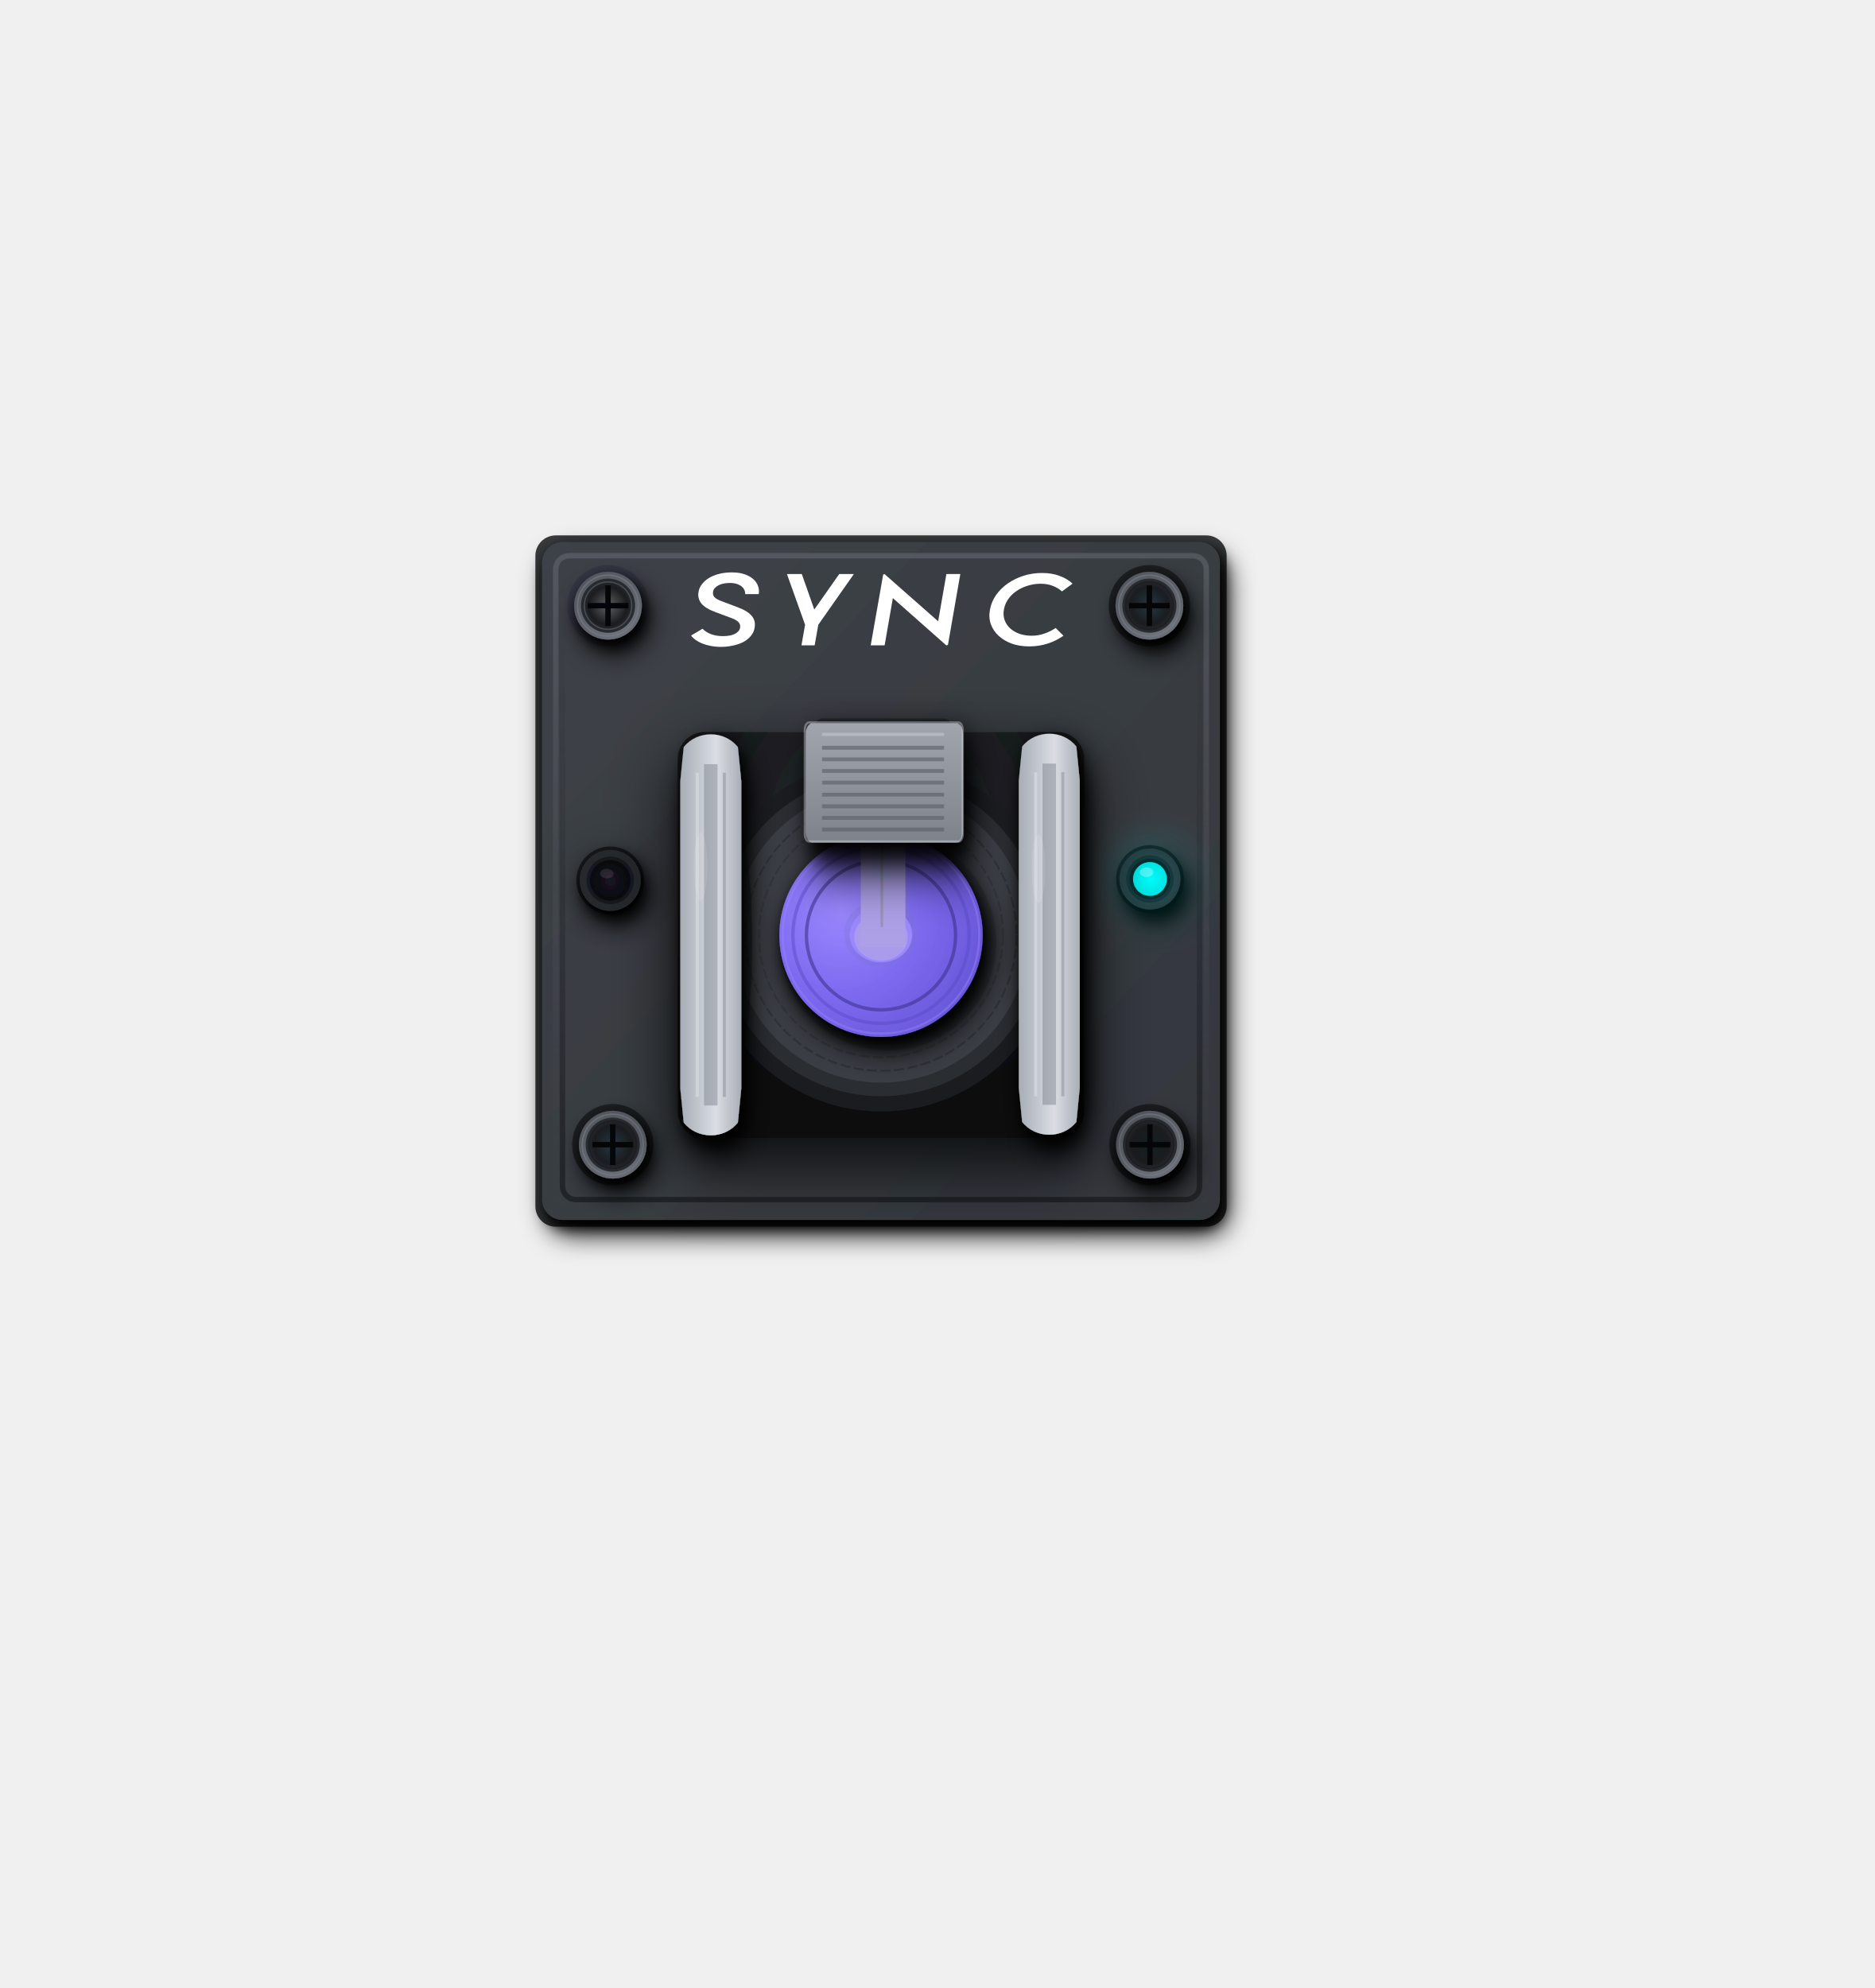
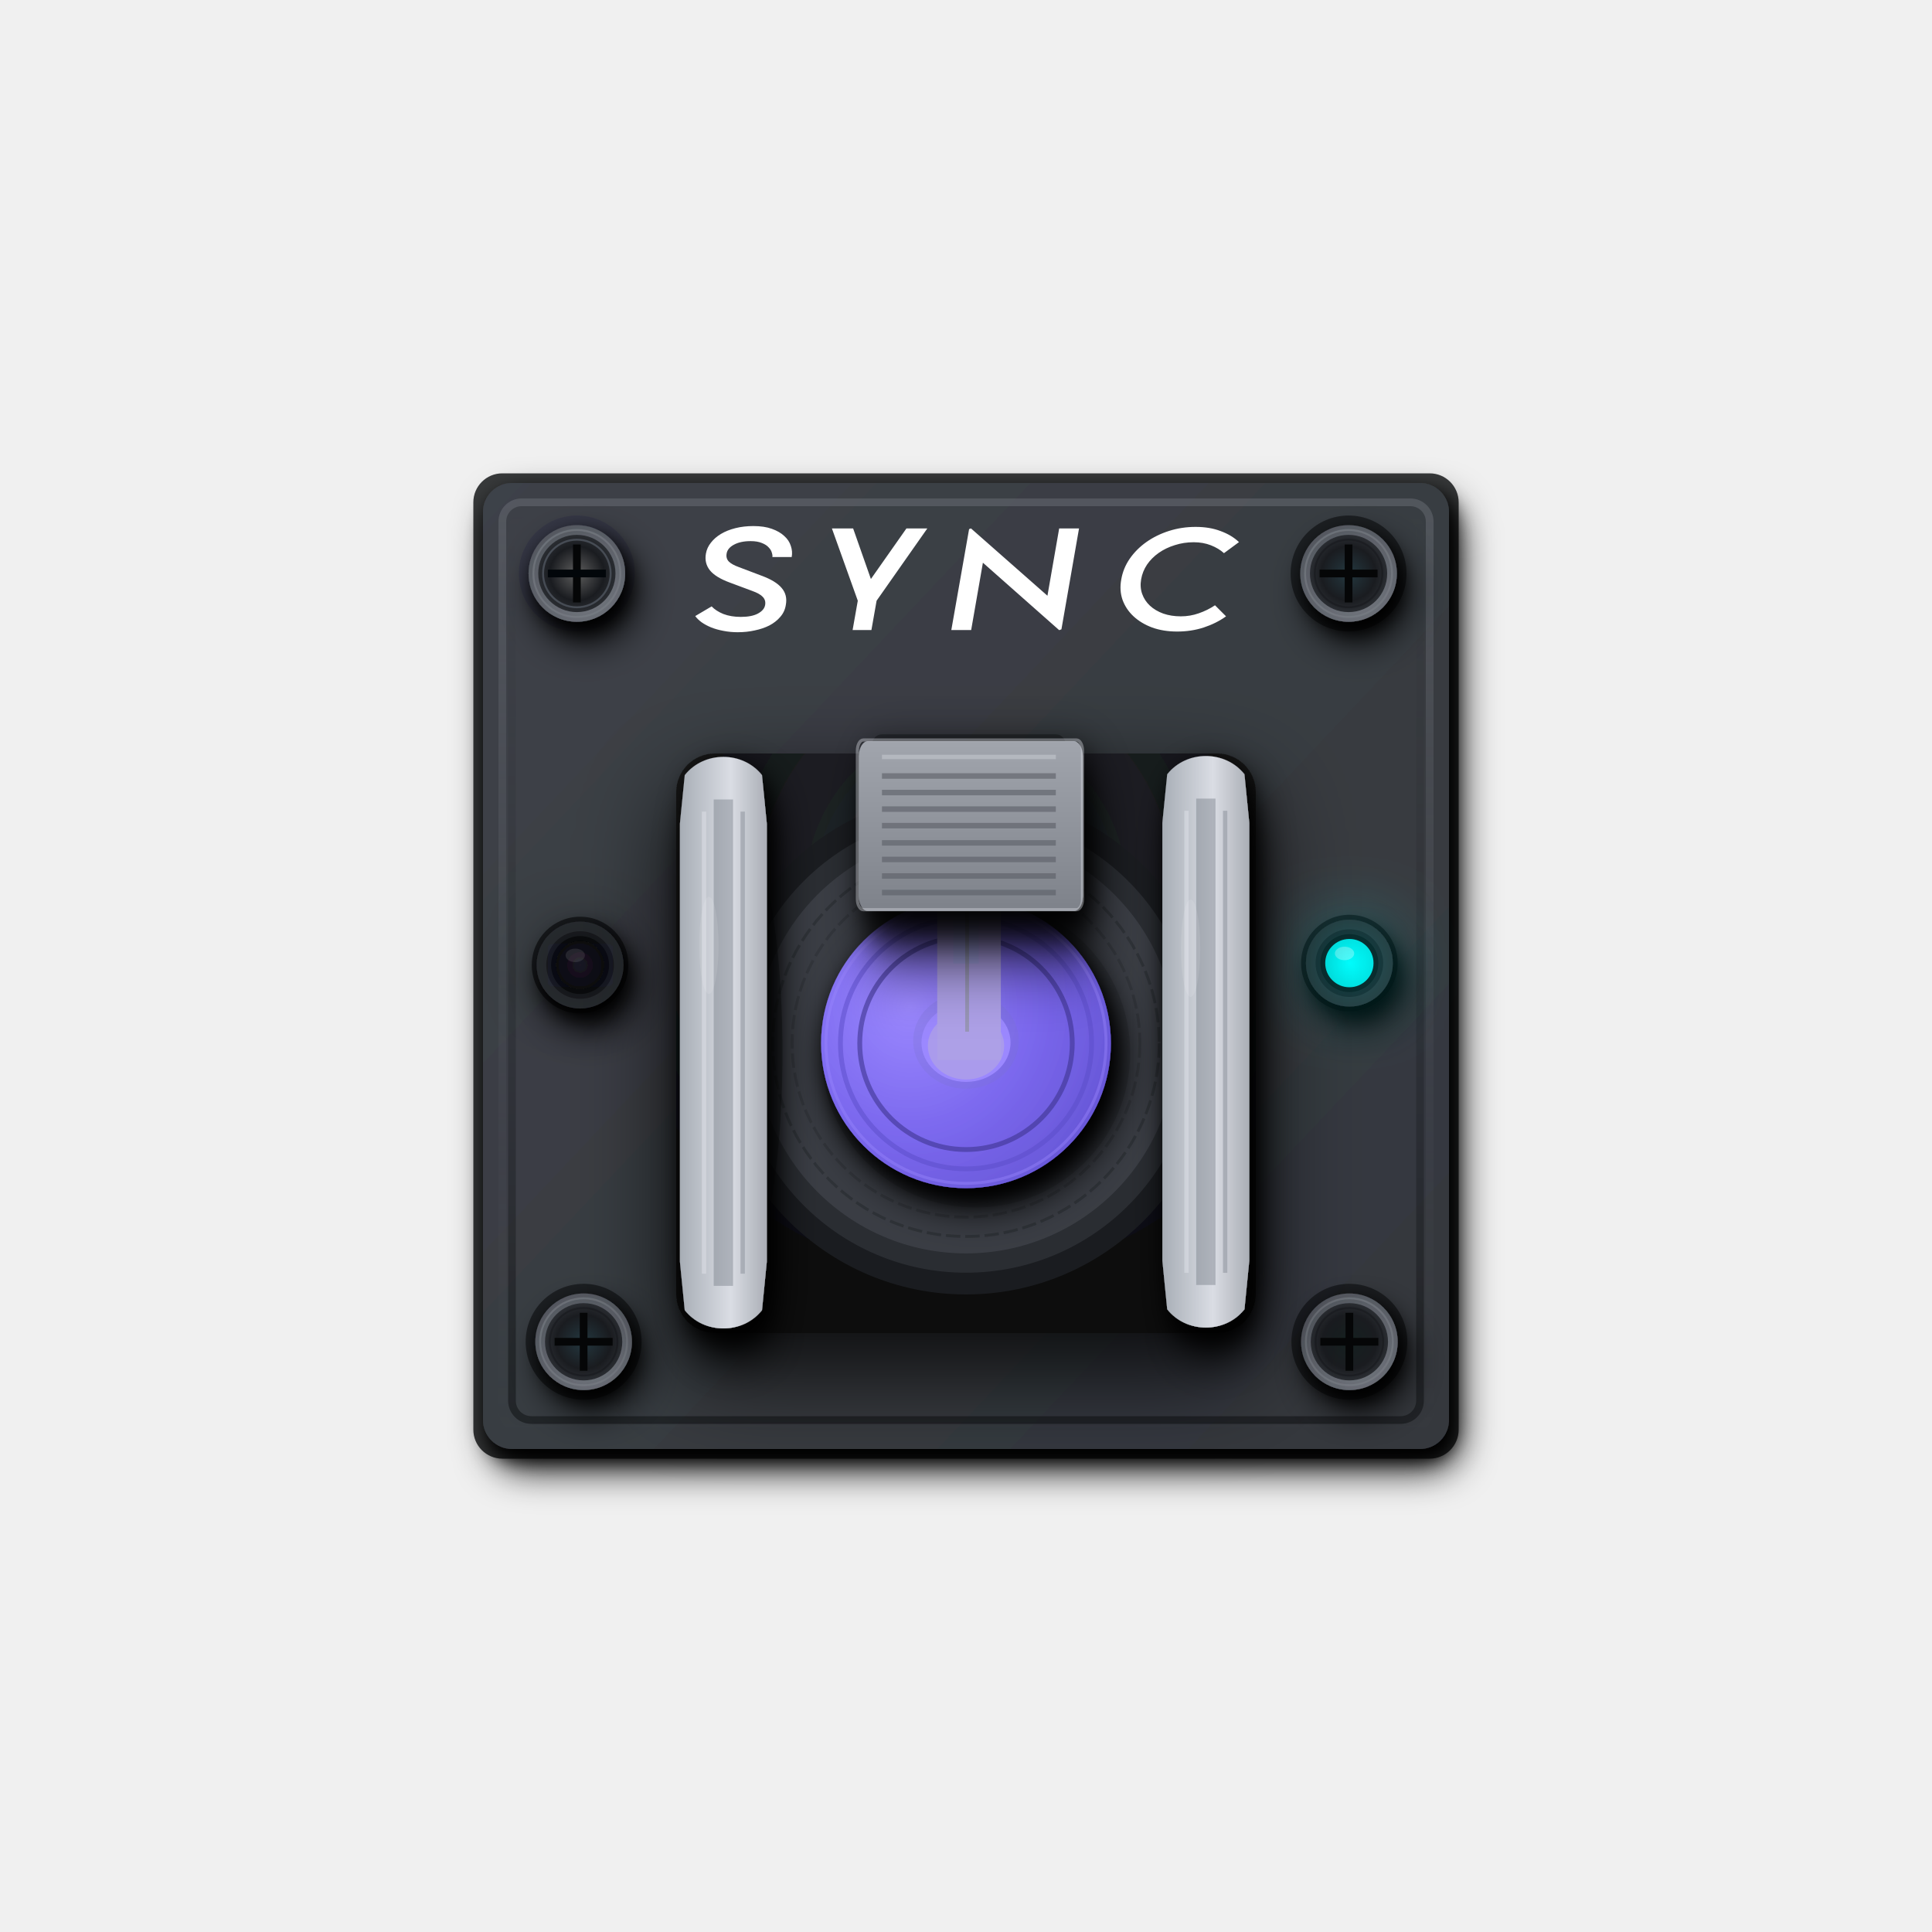
- <svg xmlns="http://www.w3.org/2000/svg" xmlns:xlink="http://www.w3.org/1999/xlink" width="276.667" height="293.333" viewBox="0 0 276.667 293.333" version="1.1" id="svg106">
+ <svg xmlns="http://www.w3.org/2000/svg" xmlns:xlink="http://www.w3.org/1999/xlink" width="200" height="200" viewBox="0 0 200 200" version="1.1" id="svg106">
  <defs id="defs48">
    <radialGradient id="radialGradient112">
      <stop offset="0" style="stop-color:#243840;stop-opacity:1;" id="stop110" />
      <stop offset="70%" style="stop-color:#1a1c20;stop-opacity:1" id="stop111" />
      <stop offset="100%" style="stop-color:#2a2d32;stop-opacity:1" id="stop112" />
    </radialGradient>
    <linearGradient id="plateGradient" x1="-30.89" y1="-29.135" x2="253.988" y2="255.743" gradientTransform="matrix(0.9711755,0,0,1.02968,30,30)" gradientUnits="userSpaceOnUse">
      <stop offset="0%" style="stop-color:#4a4e56;stop-opacity:1" id="stop1" />
      <stop offset="30%" style="stop-color:#3d4147;stop-opacity:1" id="stop2" />
      <stop offset="70%" style="stop-color:#32353b;stop-opacity:1" id="stop3" />
      <stop offset="100%" style="stop-color:#25282d;stop-opacity:1" id="stop4" />
    </linearGradient>
    <linearGradient id="bevelHighlight" x1="51.6" y1="51.6" x2="51.6" y2="148.4" gradientUnits="userSpaceOnUse" gradientTransform="translate(30,30)">
      <stop offset="0%" style="stop-color:#6a6e76;stop-opacity:1" id="stop5" />
      <stop offset="50%" style="stop-color:#5a5e66;stop-opacity:0.5" id="stop6" />
      <stop offset="100%" style="stop-color:#4a4e56;stop-opacity:0" id="stop7" />
    </linearGradient>
    <linearGradient id="bevelShadow" x1="52.6" y1="147.4" x2="52.6" y2="52.6" gradientUnits="userSpaceOnUse" gradientTransform="translate(30,30)">
      <stop offset="0%" style="stop-color:#0a0c0e;stop-opacity:1" id="stop8" />
      <stop offset="50%" style="stop-color:#1a1c20;stop-opacity:0.5" id="stop9" />
      <stop offset="100%" style="stop-color:#2a2d32;stop-opacity:0" id="stop10" />
    </linearGradient>
    <radialGradient id="screwGradient">
      <stop offset="0%" style="stop-color:#7a7e86;stop-opacity:1" id="stop11" />
      <stop offset="40%" style="stop-color:#5a5e66;stop-opacity:1" id="stop12" />
      <stop offset="80%" style="stop-color:#3a3d44;stop-opacity:1" id="stop13" />
      <stop offset="100%" style="stop-color:#2a2d32;stop-opacity:1" id="stop14" />
    </radialGradient>
    <radialGradient id="screwRecess">
      <stop offset="0" style="stop-color:#5f5f5f;stop-opacity:1;" id="stop15" />
      <stop offset="70%" style="stop-color:#1a1c20;stop-opacity:1" id="stop16" />
      <stop offset="100%" style="stop-color:#2a2d32;stop-opacity:1" id="stop17" />
    </radialGradient>
    <radialGradient id="purpleButton" cx="-5.972" cy="-3.69" gradientTransform="matrix(0.9711755,0,0,1.02968,130,138)" fx="-5.972" fy="-3.69" r="42.732" gradientUnits="userSpaceOnUse">
      <stop offset="0%" style="stop-color:#9b88ff;stop-opacity:1" id="stop18" />
      <stop offset="30%" style="stop-color:#7b68ee;stop-opacity:1" id="stop19" />
      <stop offset="70%" style="stop-color:#5a4bc7;stop-opacity:1" id="stop20" />
      <stop offset="100%" style="stop-color:#3d3490;stop-opacity:1" id="stop21" />
    </radialGradient>
    <linearGradient id="flatMetalGradient" x1="-17.959" y1="9.845" x2="-17.959" y2="48.065" gradientTransform="matrix(1.447743,0,0,0.6907304,100,108)" gradientUnits="userSpaceOnUse">
      <stop offset="0%" style="stop-color:#cacdd4;stop-opacity:1" id="stop22" />
      <stop offset="20%" style="stop-color:#a8acb4;stop-opacity:1" id="stop23" />
      <stop offset="50%" style="stop-color:#8a8e96;stop-opacity:1" id="stop24" />
      <stop offset="80%" style="stop-color:#6a6e76;stop-opacity:1" id="stop25" />
      <stop offset="100%" style="stop-color:#5a5e66;stop-opacity:1" id="stop26" />
    </linearGradient>
    <linearGradient id="guardGradient" x1="0" y1="0" x2="1" y2="0">
      <stop offset="0%" style="stop-color:#5a5e66;stop-opacity:1" id="stop27" />
      <stop offset="15%" style="stop-color:#7a7e86;stop-opacity:1" id="stop28" />
      <stop offset="30%" style="stop-color:#aab0b8;stop-opacity:1" id="stop29" />
      <stop offset="50%" style="stop-color:#dadde4;stop-opacity:1" id="stop30" />
      <stop offset="70%" style="stop-color:#9a9ea6;stop-opacity:1" id="stop31" />
      <stop offset="85%" style="stop-color:#6a6e76;stop-opacity:1" id="stop32" />
      <stop offset="100%" style="stop-color:#4a4e56;stop-opacity:1" id="stop33" />
    </linearGradient>
    <radialGradient id="ledOff" cx="0" cy="0" fx="0" fy="0" r="2.5" gradientUnits="userSpaceOnUse">
      <stop offset="0%" style="stop-color:#1a1525;stop-opacity:1" id="stop34" />
      <stop offset="100%" style="stop-color:#0a0a0f;stop-opacity:1" id="stop35" />
    </radialGradient>
    <radialGradient id="ledPurpleOn" cx="5.9604645e-07" cy="5.9604645e-07" fx="5.9604645e-07" fy="5.9604645e-07" r="12.1" gradientUnits="userSpaceOnUse">
      <stop offset="0%" style="stop-color:#9b88ff;stop-opacity:1" id="stop36" />
      <stop offset="40%" style="stop-color:#7b68ee;stop-opacity:1" id="stop37" />
      <stop offset="100%" style="stop-color:#5a4bc7;stop-opacity:1" id="stop38" />
    </radialGradient>
    <radialGradient id="ledTealOn" cx="5.9604645e-07" cy="5.9604645e-07" fx="5.9604645e-07" fy="5.9604645e-07" r="12.1" gradientUnits="userSpaceOnUse">
      <stop offset="0%" style="stop-color:#00ffff;stop-opacity:1" id="stop36t" />
      <stop offset="40%" style="stop-color:#00cccc;stop-opacity:1" id="stop37t" />
      <stop offset="100%" style="stop-color:#009999;stop-opacity:1" id="stop38t" />
    </radialGradient>
    <radialGradient id="recessGradient" cx="-9.1510952e-07" cy="-15.241" gradientTransform="matrix(0.9770084,0,0,1.023533,130,138)" fx="-9.1510952e-07" fy="-15.241" r="42.988" gradientUnits="userSpaceOnUse">
      <stop offset="0%" style="stop-color:#2a2d32;stop-opacity:1" id="stop39" />
      <stop offset="50%" style="stop-color:#1a1c20;stop-opacity:1" id="stop40" />
      <stop offset="100%" style="stop-color:#0a0c0e;stop-opacity:1" id="stop41" />
    </radialGradient>
    <filter id="multiShadow" x="-0.8" y="-0.8" width="2.767" height="2.933">
      <feGaussianBlur in="SourceAlpha" stdDeviation="1" id="feGaussianBlur41" />
      <feOffset dx="0.5" dy="1" result="shadow1" id="feOffset41" />
      <feGaussianBlur in="SourceAlpha" stdDeviation="2" id="feGaussianBlur42" />
      <feOffset dx="1" dy="2" result="shadow2" id="feOffset42" />
      <feComponentTransfer in="shadow2" id="feComponentTransfer42">
        <feFuncA type="linear" slope="0.3" id="feFuncA42" />
      </feComponentTransfer>
      <feMerge id="feMerge44">
        <feMergeNode in="shadow2" id="feMergeNode42" />
        <feMergeNode in="shadow1" id="feMergeNode43" />
        <feMergeNode in="SourceGraphic" id="feMergeNode44" />
      </feMerge>
    </filter>
    <filter id="deepRecess" x="-0.2" y="-0.2" width="1.4" height="1.467">
      <feGaussianBlur in="SourceAlpha" stdDeviation="5" id="feGaussianBlur44" />
      <feOffset dx="0" dy="4" id="feOffset44" />
      <feComposite operator="out" in2="SourceAlpha" id="feComposite44" />
      <feColorMatrix values="0 0 0 0 0 0 0 0 0 0 0 0 0 0 0 0 0 0 0.8 0" id="feColorMatrix44" />
      <feBlend mode="normal" in2="SourceGraphic" id="feBlend44" />
    </filter>
    <filter id="textEmboss" x="-0.017" y="-0.18" width="1.033" height="1.435">
      <feGaussianBlur in="SourceAlpha" stdDeviation="0.5" id="feGaussianBlur45" />
      <feOffset dx="0" dy="0.5" result="offsetblur" id="feOffset45" />
      <feFlood flood-color="#000000" flood-opacity="0.6" id="feFlood45" />
      <feComposite in2="offsetblur" operator="in" id="feComposite45" />
      <feMerge id="feMerge46">
        <feMergeNode id="feMergeNode45" />
        <feMergeNode in="SourceGraphic" id="feMergeNode46" />
      </feMerge>
    </filter>
    <filter id="ledGlow" x="-1.92" y="-1.92" width="4.84" height="4.84">
      <feGaussianBlur stdDeviation="4" result="coloredBlur" id="feGaussianBlur46" />
      <feMerge id="feMerge48">
        <feMergeNode in="coloredBlur" id="feMergeNode47" />
        <feMergeNode in="SourceGraphic" id="feMergeNode48" />
      </feMerge>
    </filter>
    <linearGradient xlink:href="#guardGradient" id="linearGradient106" x1="-27.531" y1="-25.966" x2="31.06" y2="-25.966" gradientTransform="matrix(0.4249815,0,0,2.353044,75,108)" gradientUnits="userSpaceOnUse" />
    <radialGradient id="screwGradient-8" gradientTransform="scale(0.9722425,1.02855)" cx="0.771" cy="1.458" fx="0.771" fy="1.458" r="13.32" gradientUnits="userSpaceOnUse">
      <stop offset="0%" style="stop-color:#7a7e86;stop-opacity:1" id="stop11-5" />
      <stop offset="40%" style="stop-color:#5a5e66;stop-opacity:1" id="stop12-8" />
      <stop offset="80%" style="stop-color:#3a3d44;stop-opacity:1" id="stop13-9" />
      <stop offset="100%" style="stop-color:#2a2d32;stop-opacity:1" id="stop14-6" />
    </radialGradient>
    <filter id="multiShadow-0" x="-0.72" y="-0.72" width="2.59" height="2.74">
      <feGaussianBlur in="SourceAlpha" stdDeviation="1" id="feGaussianBlur41-4" />
      <feOffset dx="0.5" dy="1" result="shadow1" id="feOffset41-2" />
      <feGaussianBlur in="SourceAlpha" stdDeviation="2" id="feGaussianBlur42-3" />
      <feOffset dx="1" dy="2" result="shadow2" id="feOffset42-3" />
      <feComponentTransfer in="shadow2" id="feComponentTransfer42-7">
        <feFuncA type="linear" slope="0.3" id="feFuncA42-0" />
      </feComponentTransfer>
      <feMerge id="feMerge44-0">
        <feMergeNode in="shadow2" id="feMergeNode42-1" />
        <feMergeNode in="shadow1" id="feMergeNode43-0" />
        <feMergeNode in="SourceGraphic" id="feMergeNode44-3" />
      </feMerge>
    </filter>
    <radialGradient id="screwRecess-0" cx="0" cy="0" fx="0" fy="0" r="4" gradientUnits="userSpaceOnUse">
      <stop offset="0" style="stop-color:#243840;stop-opacity:1;" id="stop15-0" />
      <stop offset="70%" style="stop-color:#1a1c20;stop-opacity:1" id="stop16-3" />
      <stop offset="100%" style="stop-color:#2a2d32;stop-opacity:1" id="stop17-8" />
    </radialGradient>
    <radialGradient id="screwGradient-8-9" gradientTransform="scale(0.9722425,1.02855)" cx="0.771" cy="1.458" fx="0.771" fy="1.458" r="13.32" gradientUnits="userSpaceOnUse">
      <stop offset="0%" style="stop-color:#7a7e86;stop-opacity:1" id="stop11-5-3" />
      <stop offset="40%" style="stop-color:#5a5e66;stop-opacity:1" id="stop12-8-0" />
      <stop offset="80%" style="stop-color:#3a3d44;stop-opacity:1" id="stop13-9-0" />
      <stop offset="100%" style="stop-color:#2a2d32;stop-opacity:1" id="stop14-6-3" />
    </radialGradient>
    <filter id="multiShadow-0-0" x="-0.72" y="-0.72" width="2.59" height="2.74">
      <feGaussianBlur in="SourceAlpha" stdDeviation="1" id="feGaussianBlur41-4-1" />
      <feOffset dx="0.5" dy="1" result="shadow1" id="feOffset41-2-9" />
      <feGaussianBlur in="SourceAlpha" stdDeviation="2" id="feGaussianBlur42-3-8" />
      <feOffset dx="1" dy="2" result="shadow2" id="feOffset42-3-6" />
      <feComponentTransfer in="shadow2" id="feComponentTransfer42-7-9">
        <feFuncA type="linear" slope="0.3" id="feFuncA42-0-0" />
      </feComponentTransfer>
      <feMerge id="feMerge44-0-1">
        <feMergeNode in="shadow2" id="feMergeNode42-1-6" />
        <feMergeNode in="shadow1" id="feMergeNode43-0-4" />
        <feMergeNode in="SourceGraphic" id="feMergeNode44-3-4" />
      </feMerge>
    </filter>
    <radialGradient id="screwRecess-0-8" cx="0" cy="0" fx="0" fy="0" r="4" gradientUnits="userSpaceOnUse">
      <stop offset="0" style="stop-color:#152020;stop-opacity:1;" id="stop15-0-6" />
      <stop offset="70%" style="stop-color:#1a1c20;stop-opacity:1" id="stop16-3-1" />
      <stop offset="100%" style="stop-color:#2a2d32;stop-opacity:1" id="stop17-8-4" />
    </radialGradient>
    <radialGradient xlink:href="#screwGradient" id="radialGradient107" gradientTransform="scale(0.9711755,1.02968)" cx="0.858" cy="1.619" fx="0.858" fy="1.619" r="14.244" gradientUnits="userSpaceOnUse" />
    <radialGradient xlink:href="#screwRecess" id="radialGradient108" cx="0" cy="0" fx="0" fy="0" r="4" gradientUnits="userSpaceOnUse" />
    <radialGradient xlink:href="#screwGradient" id="radialGradient109" gradientTransform="scale(0.9711755,1.02968)" cx="0.858" cy="1.619" fx="0.858" fy="1.619" r="14.244" gradientUnits="userSpaceOnUse" />
    <radialGradient xlink:href="#radialGradient112" id="radialGradient110" cx="0" cy="0" fx="0" fy="0" r="4" gradientUnits="userSpaceOnUse" />
    <filter id="multiShadow-5" x="-0.8" y="-0.153" width="2.767" height="1.37">
      <feGaussianBlur in="SourceAlpha" stdDeviation="1" id="feGaussianBlur41-5" />
      <feOffset dx="0.5" dy="1" result="shadow1" id="feOffset41-1" />
      <feGaussianBlur in="SourceAlpha" stdDeviation="2" id="feGaussianBlur42-1" />
      <feOffset dx="1" dy="2" result="shadow2" id="feOffset42-2" />
      <feComponentTransfer in="shadow2" id="feComponentTransfer42-2">
        <feFuncA type="linear" slope="0.3" id="feFuncA42-9" />
      </feComponentTransfer>
      <feMerge id="feMerge44-4">
        <feMergeNode in="shadow2" id="feMergeNode42-3" />
        <feMergeNode in="shadow1" id="feMergeNode43-4" />
        <feMergeNode in="SourceGraphic" id="feMergeNode44-1" />
      </feMerge>
    </filter>
    <linearGradient xlink:href="#guardGradient" id="linearGradient110" gradientUnits="userSpaceOnUse" gradientTransform="matrix(0.4249815,0,0,2.353044,75,108)" x1="-27.531" y1="-25.966" x2="31.06" y2="-25.966" />
  </defs>
-   <rect x="79" y="79" width="102" height="102" rx="3" ry="3" fill="#0a0c0e" opacity="0.8" id="rect48" />
-   <rect x="80" y="80" width="100" height="100" rx="3" ry="3" fill="url(#plateGradient)" filter="url(#multiShadow)" id="rect49" style="fill:url(#plateGradient)" />
-   <rect x="82" y="82" width="96" height="96" rx="2" ry="2" fill="none" stroke="url(#bevelHighlight)" stroke-width="0.8" opacity="0.5" id="rect50" style="stroke:url(#bevelHighlight)" />
-   <rect x="83" y="83" width="94" height="94" rx="2" ry="2" fill="none" stroke="url(#bevelShadow)" stroke-width="0.8" opacity="0.5" id="rect51" style="stroke:url(#bevelShadow)" />
-   <g transform="translate(89.71667,89.36667)" id="g55">
-     <circle r="6" fill="#0a0c0e" opacity="0.6" id="circle51" cx="0" cy="0" style="display:inline;fill:#313145;fill-opacity:1" />
-     <circle r="5" fill="url(#screwGradient)" filter="url(#multiShadow)" id="circle52" style="display:inline;fill:url(#radialGradient107)" cx="0" cy="0" />
-     <circle r="4" fill="url(#screwRecess)" id="circle53" style="display:inline;fill:url(#radialGradient108)" cx="0" cy="0" />
-     <rect x="-0.4" y="-3" width="0.8" height="6" fill="#050607" id="rect53" />
-     <rect x="-3" y="-0.4" width="6" height="0.8" fill="#050607" id="rect54" style="display:inline;fill:#02060a;fill-opacity:1" />
-     <circle r="4.5" fill="none" stroke="#7a7e86" stroke-width="0.2" opacity="0.6" id="circle54" cx="0" cy="0" style="display:inline" />
-     <circle r="3.5" fill="none" stroke="#1a1c20" stroke-width="0.2" opacity="0.8" id="circle55" cx="0" cy="0" style="display:inline;stroke:#4f555f;stroke-opacity:1" />
+   <g id="alignFrame" transform="translate(-30,-30)">
+     <rect x="79" y="79" width="102" height="102" rx="3" ry="3" fill="#0a0c0e" opacity="0.8" id="rect48" />
+     <rect x="80" y="80" width="100" height="100" rx="3" ry="3" fill="url(#plateGradient)" filter="url(#multiShadow)" id="rect49" style="fill:url(#plateGradient)" />
+     <rect x="82" y="82" width="96" height="96" rx="2" ry="2" fill="none" stroke="url(#bevelHighlight)" stroke-width="0.8" opacity="0.5" id="rect50" style="stroke:url(#bevelHighlight)" />
+     <rect x="83" y="83" width="94" height="94" rx="2" ry="2" fill="none" stroke="url(#bevelShadow)" stroke-width="0.8" opacity="0.5" id="rect51" style="stroke:url(#bevelShadow)" />
+     <g transform="translate(89.71667,89.36667)" id="g55">
+       <circle r="6" fill="#0a0c0e" opacity="0.6" id="circle51" cx="0" cy="0" style="display:inline;fill:#313145;fill-opacity:1" />
+       <circle r="5" fill="url(#screwGradient)" filter="url(#multiShadow)" id="circle52" style="display:inline;fill:url(#radialGradient107)" cx="0" cy="0" />
+       <circle r="4" fill="url(#screwRecess)" id="circle53" style="display:inline;fill:url(#radialGradient108)" cx="0" cy="0" />
+       <rect x="-0.4" y="-3" width="0.8" height="6" fill="#050607" id="rect53" />
+       <rect x="-3" y="-0.4" width="6" height="0.8" fill="#050607" id="rect54" style="display:inline;fill:#02060a;fill-opacity:1" />
+       <circle r="4.5" fill="none" stroke="#7a7e86" stroke-width="0.2" opacity="0.6" id="circle54" cx="0" cy="0" style="display:inline" />
+       <circle r="3.5" fill="none" stroke="#1a1c20" stroke-width="0.2" opacity="0.8" id="circle55" cx="0" cy="0" style="display:inline;stroke:#4f555f;stroke-opacity:1" />
+     </g>
+     <g transform="translate(90.41667,168.9)" id="g55-6">
+       <circle r="6" fill="#0a0c0e" opacity="0.6" id="circle51-0" cx="0" cy="0" />
+       <circle r="5" fill="url(#screwGradient)" filter="url(#multiShadow)" id="circle52-4" cx="0" cy="0" style="display:inline;fill:url(#screwGradient-8);filter:url(#multiShadow-0)" />
+       <circle r="4" fill="url(#screwRecess)" id="circle53-0" cx="0" cy="0" style="display:inline;fill:url(#screwRecess-0)" />
+       <rect x="-0.4" y="-3" width="0.8" height="6" fill="#050607" id="rect53-9" style="display:inline" />
+       <rect x="-3" y="-0.4" width="6" height="0.8" fill="#050607" id="rect54-2" />
+       <circle r="4.5" fill="none" stroke="#7a7e86" stroke-width="0.2" opacity="0.6" id="circle54-4" cx="0" cy="0" />
+       <circle r="3.5" fill="none" stroke="#1a1c20" stroke-width="0.2" opacity="0.8" id="circle55-9" cx="0" cy="0" />
+     </g>
+     <g transform="translate(169.6868,168.9)" id="g55-6-8">
+       <circle r="6" fill="#0a0c0e" opacity="0.6" id="circle51-0-1" cx="0" cy="0" />
+       <circle r="5" fill="url(#screwGradient)" filter="url(#multiShadow)" id="circle52-4-0" cx="0" cy="0" style="fill:url(#screwGradient-8-9);filter:url(#multiShadow-0-0)" />
+       <circle r="4" fill="url(#screwRecess)" id="circle53-0-3" cx="0" cy="0" style="display:inline;fill:url(#screwRecess-0-8)" />
+       <rect x="-0.4" y="-3" width="0.8" height="6" fill="#050607" id="rect53-9-1" />
+       <rect x="-3" y="-0.4" width="6" height="0.8" fill="#050607" id="rect54-2-1" />
+       <circle r="4.5" fill="none" stroke="#7a7e86" stroke-width="0.2" opacity="0.6" id="circle54-4-5" cx="0" cy="0" />
+       <circle r="3.5" fill="none" stroke="#1a1c20" stroke-width="0.2" opacity="0.8" id="circle55-9-0" cx="0" cy="0" />
+     </g>
+     <g transform="translate(169.6035,89.36667)" id="g60" style="display:inline">
+       <circle r="6" fill="#0a0c0e" opacity="0.6" id="circle56" cx="0" cy="0" />
+       <circle r="5" fill="url(#screwGradient)" filter="url(#multiShadow)" id="circle57" style="fill:url(#radialGradient109)" cx="0" cy="0" />
+       <circle r="4" fill="url(#screwRecess)" id="circle58" style="display:inline;fill:url(#radialGradient110)" cx="0" cy="0" />
+       <rect x="-0.4" y="-3" width="0.8" height="6" fill="#050607" id="rect58" />
+       <rect x="-3" y="-0.4" width="6" height="0.8" fill="#050607" id="rect59" />
+       <circle r="4.5" fill="none" stroke="#7a7e86" stroke-width="0.2" opacity="0.6" id="circle59" cx="0" cy="0" style="display:inline" />
+       <circle r="3.5" fill="none" stroke="#1a1c20" stroke-width="0.2" opacity="0.8" id="circle60" cx="0" cy="0" style="display:inline" />
+     </g>
+     <text x="130" y="114" font-family="Arial, sans-serif" font-size="7px" font-weight="400" letter-spacing="0.3" text-anchor="middle" fill="#7a7e86" id="text71">FIELD 1</text>
+     <g transform="translate(90.05,129.9)" id="g75">
+       <circle r="5" fill="#0a0c0e" opacity="0.7" id="circle71" cx="0" cy="0" />
+       <circle r="4.5" fill="#2a2d32" filter="url(#multiShadow)" id="circle72" cx="0" cy="0" />
+       <circle r="3.5" fill="#1a1c20" id="circle73" cx="0" cy="0" />
+       <circle r="3" fill="#0a0c0e" id="circle74" cx="0" cy="0" />
+       <circle r="2.5" fill="url(#ledOff)" filter="url(#ledGlow)" id="circle75" style="fill:url(#ledOff)" cx="0" cy="0" />
+       <ellipse cx="-0.5" cy="-1" rx="1" ry="0.7" fill="#ffffff" opacity="0.1" id="ellipse75" />
+     </g>
+     <g transform="translate(169.6868,129.7)" id="g80" style="display:inline">
+       <circle r="5" fill="#0a0c0e" opacity="0.7" id="circle76" cx="0" cy="0" />
+       <circle r="4.5" fill="#2a2d32" filter="url(#multiShadow)" id="circle77" cx="0" cy="0" />
+       <circle r="3.5" fill="#1a1c20" id="circle78" cx="0" cy="0" />
+       <circle r="3" fill="#0a0c0e" id="circle79" cx="0" cy="0" />
+       <circle r="2.5" fill="url(#ledTealOn)" filter="url(#ledGlow)" id="circle80" style="fill:url(#ledTealOn)" cx="0" cy="0" />
+       <ellipse cx="-0.5" cy="-1" rx="1" ry="0.7" fill="#ffffff" opacity="0.3" id="ellipse80" />
+     </g>
+     <rect x="100" y="108" width="60" height="60" rx="4" ry="4" fill="url(#recessGradient)" filter="url(#deepRecess)" id="rect81" style="fill:url(#recessGradient)" />
+     <circle r="26" fill="#1a1c20" id="circle81" cx="130" cy="138" style="display:inline" />
+     <circle r="24" fill="#2a2d32" stroke="#1a1c20" stroke-width="0.5" id="circle82" cx="130" cy="138" style="display:inline" />
+     <circle r="22" fill="#3a3d44" stroke="#2a2d32" stroke-width="0.5" id="circle83" cx="130" cy="138" style="display:inline" />
+     <circle r="20" fill="none" stroke="#2a2d32" stroke-width="0.3" stroke-dasharray="1.5, 0.5" opacity="0.7" id="circle84" cx="130" cy="138" style="display:inline" />
+     <circle r="18" fill="none" stroke="#2a2d32" stroke-width="0.3" stroke-dasharray="1.5, 0.5" opacity="0.5" id="circle85" cx="130" cy="138" style="display:inline" />
+     <circle r="16" fill="#2a2d32" opacity="0.5" id="circle86" cx="131" cy="139" style="display:inline" />
+     <circle r="15" fill="url(#purpleButton)" filter="url(#multiShadow)" id="circle87" style="display:inline;fill:url(#purpleButton)" cx="130" cy="138" />
+     <circle r="14.5" fill="none" stroke="#9b88ff" stroke-width="0.3" opacity="0.4" id="circle88" cx="130" cy="138" />
+     <ellipse fill="#050607" id="circle93-5" cx="130" cy="138" style="display:inline;fill:#9e91d2;fill-opacity:1;stroke-width:1.061" rx="3.491" ry="2.902" />
+     <circle r="13" fill="none" stroke="#5a4bc7" stroke-width="0.5" opacity="0.5" id="circle89" cx="130" cy="138" style="display:inline" />
+     <circle r="11" fill="none" stroke="#3d3490" stroke-width="0.5" opacity="0.6" id="circle90" cx="130" cy="138" style="display:inline" />
+     <ellipse fill="#1a1c20" id="circle91" cx="130" cy="137.74" style="display:inline;opacity:0.264;fill:#7a72cd;fill-opacity:1;stroke-width:1.302" rx="5.467" ry="4.963" />
+     <ellipse fill="#0a0c0e" id="circle92" cx="130" cy="137.936" style="display:inline;fill:#9b88ff;fill-opacity:1;stroke-width:1.237" rx="4.611" ry="4.062" />
+     <ellipse fill="#050607" id="circle93" cx="130" cy="138.269" style="display:inline;fill:#aa9bec;fill-opacity:1;stroke-width:1.237" rx="3.952" ry="3.482" />
+     <ellipse cx="106" cy="139" rx="5" ry="24" fill="#0a0c0e" opacity="0.4" id="ellipse93" style="display:inline" />
+     <path d="m 79,86 c -2,-2 -6,-2 -8,0 l -0.5,4 v 36 l 0.5,4 c 2,2 6,2 8,0 l 0.5,-4 V 90 Z" fill="url(#guardGradient)" filter="url(#multiShadow)" id="path93" style="display:inline;fill:url(#linearGradient106)" transform="matrix(1,0,0,1.258824,29.88333,1.982351)" />
+     <rect x="103.883" y="112.759" width="2" height="50.353" fill="#3a3d44" opacity="0.4" id="rect93" style="fill:#6c727d;fill-opacity:1;stroke-width:1.122" />
+     <line x1="102.883" y1="114.018" x2="102.883" y2="161.853" stroke="#dadde4" stroke-width="0.449" opacity="0.6" id="line93" />
+     <line x1="106.883" y1="114.018" x2="106.883" y2="161.853" stroke="#5a5e66" stroke-width="0.449" opacity="0.5" id="line94" style="stroke:#878d98;stroke-opacity:1" />
+     <ellipse cx="103.383" cy="127.865" rx="1" ry="5.035" fill="#ffffff" opacity="0.1" id="ellipse94" style="display:inline;stroke-width:1.122" />
+     <path d="m 79,86 c -2,-2 -6,-2 -8,0 l -0.5,4 v 36 l 0.5,4 c 2,2 6,2 8,0 l 0.5,-4 V 90 Z" fill="url(#guardGradient)" filter="url(#multiShadow)" id="path93-4" style="display:inline;fill:url(#linearGradient110);filter:url(#multiShadow-5)" transform="matrix(1,0,0,1.258824,79.82788,1.892973)" />
+     <rect x="153.828" y="112.669" width="2" height="50.353" fill="#3a3d44" opacity="0.4" id="rect93-3" style="fill:#6c727d;fill-opacity:1;stroke-width:1.122" />
+     <line x1="152.828" y1="113.928" x2="152.828" y2="161.764" stroke="#dadde4" stroke-width="0.449" opacity="0.6" id="line93-4" />
+     <line x1="156.828" y1="113.928" x2="156.828" y2="161.764" stroke="#5a5e66" stroke-width="0.449" opacity="0.5" id="line94-3" style="stroke:#878d98;stroke-opacity:1" />
+     <ellipse cx="153.25" cy="128.165" rx="1" ry="5.035" fill="#ffffff" opacity="0.1" id="ellipse94-1" style="display:inline;stroke-width:1.122" />
+     <rect x="127.02" y="121.71" width="6.587" height="18.025" fill="#4a4e56" opacity="0.8" id="rect96" style="opacity:1;fill:#ada0e7;fill-opacity:1;stroke-width:1.681" />
+     <rect x="128.683" y="113.481" width="2.635" height="16.25" fill="#6a6e76" id="rect97" style="fill:#a3a3e4;fill-opacity:1;stroke-width:1.237" />
+     <rect x="129.919" y="122.87" width="0.395" height="13.928" fill="#8a8e96" opacity="0.6" id="rect98" style="stroke-width:1.237" />
+     <rect x="120.3" y="106.018" width="20" height="8" rx="1" ry="1" fill="#0a0c0e" opacity="0.4" id="rect99" />
+     <rect x="90" y="122" width="20" height="9" rx="0.8" ry="0.8" fill="url(#flatMetalGradient)" filter="url(#multiShadow)" id="rect100" style="display:inline;fill:url(#flatMetalGradient)" transform="matrix(1.159458,0,0,1.952153,14.55421,-131.4316)" />
+     <rect x="118.757" y="106.603" width="23.301" height="17.569" rx="0.613" ry="1.098" fill="none" stroke="#dadde4" stroke-width="0.328" opacity="0.4" id="rect101" />
+     <g opacity="0.6" id="g104" transform="matrix(1.125,0,0,1.142565,130.3,98.97533)">
+       <line x1="-8" y1="16" x2="8" y2="16" stroke="#5a5e66" stroke-width="0.5" id="line101" />
+       <line x1="-8" y1="17.5" x2="8" y2="17.5" stroke="#5a5e66" stroke-width="0.5" id="line102" />
+       <line x1="-8" y1="19" x2="8" y2="19" stroke="#5a5e66" stroke-width="0.5" id="line103" />
+       <line x1="-8" y1="20.5" x2="8" y2="20.5" stroke="#5a5e66" stroke-width="0.5" id="line104" />
+     </g>
+     <g opacity="0.6" id="g104-2" transform="matrix(1.125,0,0,1.142565,130.3,92.04982)">
+       <line x1="-8" y1="16" x2="8" y2="16" stroke="#5a5e66" stroke-width="0.5" id="line101-5" />
+       <line x1="-8" y1="17.5" x2="8" y2="17.5" stroke="#5a5e66" stroke-width="0.5" id="line102-6" />
+       <line x1="-8" y1="19" x2="8" y2="19" stroke="#5a5e66" stroke-width="0.5" id="line103-7" />
+       <line x1="-8" y1="20.5" x2="8" y2="20.5" stroke="#5a5e66" stroke-width="0.5" id="line104-2" />
+     </g>
+     <rect x="121.3" y="108.131" width="18" height="0.457" fill="#cacdd4" opacity="0.5" id="rect104" style="stroke-width:1.069" />
+     <path d="m 106.401,95.449 q -0.804,0 -1.519,-0.143 -0.697,-0.129 -1.268,-0.358 -0.554,-0.229 -0.983,-0.529 -0.411,-0.301 -0.661,-0.644 l 1.697,-1.002 q 0.447,0.472 1.215,0.787 0.786,0.301 1.804,0.301 1.126,0 1.769,-0.343 0.661,-0.358 0.75,-0.887 0.089,-0.487 -0.232,-0.83 -0.304,-0.343 -1.108,-0.63 l -2.305,-0.859 q -1.483,-0.544 -2.072,-1.274 -0.59,-0.744 -0.411,-1.732 0.107,-0.615 0.518,-1.13 0.411,-0.529 1.036,-0.902 0.643,-0.386 1.501,-0.601 0.858,-0.215 1.858,-0.215 1.126,0 1.912,0.286 0.804,0.286 1.286,0.744 0.5,0.444 0.679,1.03 0.197,0.572 0.089,1.145 h -2.001 q 0.036,-0.172 -0.054,-0.444 -0.071,-0.286 -0.322,-0.544 -0.232,-0.272 -0.697,-0.458 -0.465,-0.2 -1.179,-0.2 -1.054,0 -1.733,0.372 -0.661,0.358 -0.75,0.916 -0.089,0.501 0.232,0.83 0.322,0.315 1.036,0.572 l 2.34,0.887 q 1.483,0.544 2.09,1.274 0.625,0.73 0.429,1.76 -0.107,0.701 -0.572,1.231 -0.447,0.529 -1.126,0.887 -0.679,0.343 -1.519,0.515 -0.822,0.186 -1.733,0.186 z m 11.861,-0.229 0.536,-3.034 -2.68,-7.484 h 2.197 l 1.84,5.237 3.68,-5.237 h 2.162 l -5.252,7.484 -0.536,3.034 z m 21.384,-10.518 h 2.055 l -1.822,10.446 -0.232,0.086 -7.897,-6.983 -1.215,6.969 h -2.055 l 1.84,-10.446 0.197,-0.072 7.914,6.969 z m 8.485,5.266 q -0.143,0.816 0.107,1.517 0.25,0.701 0.804,1.216 0.554,0.515 1.376,0.816 0.822,0.286 1.822,0.286 0.965,0 1.858,-0.315 0.911,-0.315 1.679,-0.83 l 1.143,1.145 q -1.018,0.73 -2.323,1.159 -1.286,0.415 -2.733,0.415 -1.429,0 -2.591,-0.415 -1.143,-0.429 -1.929,-1.159 -0.786,-0.73 -1.143,-1.717 -0.339,-0.987 -0.125,-2.118 0.197,-1.145 0.875,-2.132 0.697,-1.002 1.733,-1.732 1.036,-0.73 2.34,-1.145 1.304,-0.415 2.751,-0.415 1.447,0 2.573,0.429 1.143,0.415 1.912,1.145 l -1.554,1.145 q -0.554,-0.501 -1.358,-0.816 -0.804,-0.315 -1.769,-0.315 -1.036,0 -1.965,0.301 -0.929,0.286 -1.661,0.801 -0.733,0.515 -1.215,1.216 -0.465,0.701 -0.607,1.517 z" id="text117" style="font-style:oblique;font-weight:bold;font-size:15.989px;font-family:'Liber Grotesque Family';-inkscape-font-specification:'Liber Grotesque Family, Bold Oblique';letter-spacing:2.685px;word-spacing:1.772px;direction:rtl;fill:#ffffff;fill-rule:evenodd;stroke:#646b74;stroke-width:0" aria-label="SYNC" />
  </g>
-   <g transform="translate(90.41667,168.9)" id="g55-6">
-     <circle r="6" fill="#0a0c0e" opacity="0.6" id="circle51-0" cx="0" cy="0" />
-     <circle r="5" fill="url(#screwGradient)" filter="url(#multiShadow)" id="circle52-4" cx="0" cy="0" style="display:inline;fill:url(#screwGradient-8);filter:url(#multiShadow-0)" />
-     <circle r="4" fill="url(#screwRecess)" id="circle53-0" cx="0" cy="0" style="display:inline;fill:url(#screwRecess-0)" />
-     <rect x="-0.4" y="-3" width="0.8" height="6" fill="#050607" id="rect53-9" style="display:inline" />
-     <rect x="-3" y="-0.4" width="6" height="0.8" fill="#050607" id="rect54-2" />
-     <circle r="4.5" fill="none" stroke="#7a7e86" stroke-width="0.2" opacity="0.6" id="circle54-4" cx="0" cy="0" />
-     <circle r="3.5" fill="none" stroke="#1a1c20" stroke-width="0.2" opacity="0.8" id="circle55-9" cx="0" cy="0" />
-   </g>
-   <g transform="translate(169.6868,168.9)" id="g55-6-8">
-     <circle r="6" fill="#0a0c0e" opacity="0.6" id="circle51-0-1" cx="0" cy="0" />
-     <circle r="5" fill="url(#screwGradient)" filter="url(#multiShadow)" id="circle52-4-0" cx="0" cy="0" style="fill:url(#screwGradient-8-9);filter:url(#multiShadow-0-0)" />
-     <circle r="4" fill="url(#screwRecess)" id="circle53-0-3" cx="0" cy="0" style="display:inline;fill:url(#screwRecess-0-8)" />
-     <rect x="-0.4" y="-3" width="0.8" height="6" fill="#050607" id="rect53-9-1" />
-     <rect x="-3" y="-0.4" width="6" height="0.8" fill="#050607" id="rect54-2-1" />
-     <circle r="4.5" fill="none" stroke="#7a7e86" stroke-width="0.2" opacity="0.6" id="circle54-4-5" cx="0" cy="0" />
-     <circle r="3.5" fill="none" stroke="#1a1c20" stroke-width="0.2" opacity="0.8" id="circle55-9-0" cx="0" cy="0" />
-   </g>
-   <g transform="translate(169.6035,89.36667)" id="g60" style="display:inline">
-     <circle r="6" fill="#0a0c0e" opacity="0.6" id="circle56" cx="0" cy="0" />
-     <circle r="5" fill="url(#screwGradient)" filter="url(#multiShadow)" id="circle57" style="fill:url(#radialGradient109)" cx="0" cy="0" />
-     <circle r="4" fill="url(#screwRecess)" id="circle58" style="display:inline;fill:url(#radialGradient110)" cx="0" cy="0" />
-     <rect x="-0.4" y="-3" width="0.8" height="6" fill="#050607" id="rect58" />
-     <rect x="-3" y="-0.4" width="6" height="0.8" fill="#050607" id="rect59" />
-     <circle r="4.5" fill="none" stroke="#7a7e86" stroke-width="0.2" opacity="0.6" id="circle59" cx="0" cy="0" style="display:inline" />
-     <circle r="3.5" fill="none" stroke="#1a1c20" stroke-width="0.2" opacity="0.8" id="circle60" cx="0" cy="0" style="display:inline" />
-   </g>
-   <text x="130" y="114" font-family="Arial, sans-serif" font-size="7px" font-weight="400" letter-spacing="0.3" text-anchor="middle" fill="#7a7e86" id="text71">FIELD 1</text>
-   <g transform="translate(90.05,129.9)" id="g75">
-     <circle r="5" fill="#0a0c0e" opacity="0.7" id="circle71" cx="0" cy="0" />
-     <circle r="4.5" fill="#2a2d32" filter="url(#multiShadow)" id="circle72" cx="0" cy="0" />
-     <circle r="3.5" fill="#1a1c20" id="circle73" cx="0" cy="0" />
-     <circle r="3" fill="#0a0c0e" id="circle74" cx="0" cy="0" />
-     <circle r="2.5" fill="url(#ledOff)" filter="url(#ledGlow)" id="circle75" style="fill:url(#ledOff)" cx="0" cy="0" />
-     <ellipse cx="-0.5" cy="-1" rx="1" ry="0.7" fill="#ffffff" opacity="0.1" id="ellipse75" />
-   </g>
-   <g transform="translate(169.6868,129.7)" id="g80" style="display:inline">
-     <circle r="5" fill="#0a0c0e" opacity="0.7" id="circle76" cx="0" cy="0" />
-     <circle r="4.5" fill="#2a2d32" filter="url(#multiShadow)" id="circle77" cx="0" cy="0" />
-     <circle r="3.5" fill="#1a1c20" id="circle78" cx="0" cy="0" />
-     <circle r="3" fill="#0a0c0e" id="circle79" cx="0" cy="0" />
-     <circle r="2.5" fill="url(#ledTealOn)" filter="url(#ledGlow)" id="circle80" style="fill:url(#ledTealOn)" cx="0" cy="0" />
-     <ellipse cx="-0.5" cy="-1" rx="1" ry="0.7" fill="#ffffff" opacity="0.3" id="ellipse80" />
-   </g>
-   <rect x="100" y="108" width="60" height="60" rx="4" ry="4" fill="url(#recessGradient)" filter="url(#deepRecess)" id="rect81" style="fill:url(#recessGradient)" />
-   <circle r="26" fill="#1a1c20" id="circle81" cx="130" cy="138" style="display:inline" />
-   <circle r="24" fill="#2a2d32" stroke="#1a1c20" stroke-width="0.5" id="circle82" cx="130" cy="138" style="display:inline" />
-   <circle r="22" fill="#3a3d44" stroke="#2a2d32" stroke-width="0.5" id="circle83" cx="130" cy="138" style="display:inline" />
-   <circle r="20" fill="none" stroke="#2a2d32" stroke-width="0.3" stroke-dasharray="1.5, 0.5" opacity="0.7" id="circle84" cx="130" cy="138" style="display:inline" />
-   <circle r="18" fill="none" stroke="#2a2d32" stroke-width="0.3" stroke-dasharray="1.5, 0.5" opacity="0.5" id="circle85" cx="130" cy="138" style="display:inline" />
-   <circle r="16" fill="#2a2d32" opacity="0.5" id="circle86" cx="131" cy="139" style="display:inline" />
-   <circle r="15" fill="url(#purpleButton)" filter="url(#multiShadow)" id="circle87" style="display:inline;fill:url(#purpleButton)" cx="130" cy="138" />
-   <circle r="14.5" fill="none" stroke="#9b88ff" stroke-width="0.3" opacity="0.4" id="circle88" cx="130" cy="138" />
-   <ellipse fill="#050607" id="circle93-5" cx="130" cy="138" style="display:inline;fill:#9e91d2;fill-opacity:1;stroke-width:1.061" rx="3.491" ry="2.902" />
-   <circle r="13" fill="none" stroke="#5a4bc7" stroke-width="0.5" opacity="0.5" id="circle89" cx="130" cy="138" style="display:inline" />
-   <circle r="11" fill="none" stroke="#3d3490" stroke-width="0.5" opacity="0.6" id="circle90" cx="130" cy="138" style="display:inline" />
-   <ellipse fill="#1a1c20" id="circle91" cx="130" cy="137.74" style="display:inline;opacity:0.264;fill:#7a72cd;fill-opacity:1;stroke-width:1.302" rx="5.467" ry="4.963" />
-   <ellipse fill="#0a0c0e" id="circle92" cx="130" cy="137.936" style="display:inline;fill:#9b88ff;fill-opacity:1;stroke-width:1.237" rx="4.611" ry="4.062" />
-   <ellipse fill="#050607" id="circle93" cx="130" cy="138.269" style="display:inline;fill:#aa9bec;fill-opacity:1;stroke-width:1.237" rx="3.952" ry="3.482" />
-   <ellipse cx="106" cy="139" rx="5" ry="24" fill="#0a0c0e" opacity="0.4" id="ellipse93" style="display:inline" />
-   <path d="m 79,86 c -2,-2 -6,-2 -8,0 l -0.5,4 v 36 l 0.5,4 c 2,2 6,2 8,0 l 0.5,-4 V 90 Z" fill="url(#guardGradient)" filter="url(#multiShadow)" id="path93" style="display:inline;fill:url(#linearGradient106)" transform="matrix(1,0,0,1.258824,29.88333,1.982351)" />
-   <rect x="103.883" y="112.759" width="2" height="50.353" fill="#3a3d44" opacity="0.4" id="rect93" style="fill:#6c727d;fill-opacity:1;stroke-width:1.122" />
-   <line x1="102.883" y1="114.018" x2="102.883" y2="161.853" stroke="#dadde4" stroke-width="0.449" opacity="0.6" id="line93" />
-   <line x1="106.883" y1="114.018" x2="106.883" y2="161.853" stroke="#5a5e66" stroke-width="0.449" opacity="0.5" id="line94" style="stroke:#878d98;stroke-opacity:1" />
-   <ellipse cx="103.383" cy="127.865" rx="1" ry="5.035" fill="#ffffff" opacity="0.1" id="ellipse94" style="display:inline;stroke-width:1.122" />
-   <path d="m 79,86 c -2,-2 -6,-2 -8,0 l -0.5,4 v 36 l 0.5,4 c 2,2 6,2 8,0 l 0.5,-4 V 90 Z" fill="url(#guardGradient)" filter="url(#multiShadow)" id="path93-4" style="display:inline;fill:url(#linearGradient110);filter:url(#multiShadow-5)" transform="matrix(1,0,0,1.258824,79.82788,1.892973)" />
-   <rect x="153.828" y="112.669" width="2" height="50.353" fill="#3a3d44" opacity="0.4" id="rect93-3" style="fill:#6c727d;fill-opacity:1;stroke-width:1.122" />
-   <line x1="152.828" y1="113.928" x2="152.828" y2="161.764" stroke="#dadde4" stroke-width="0.449" opacity="0.6" id="line93-4" />
-   <line x1="156.828" y1="113.928" x2="156.828" y2="161.764" stroke="#5a5e66" stroke-width="0.449" opacity="0.5" id="line94-3" style="stroke:#878d98;stroke-opacity:1" />
-   <ellipse cx="153.25" cy="128.165" rx="1" ry="5.035" fill="#ffffff" opacity="0.1" id="ellipse94-1" style="display:inline;stroke-width:1.122" />
-   <rect x="127.02" y="121.71" width="6.587" height="18.025" fill="#4a4e56" opacity="0.8" id="rect96" style="opacity:1;fill:#ada0e7;fill-opacity:1;stroke-width:1.681" />
-   <rect x="128.683" y="113.481" width="2.635" height="16.25" fill="#6a6e76" id="rect97" style="fill:#a3a3e4;fill-opacity:1;stroke-width:1.237" />
-   <rect x="129.919" y="122.87" width="0.395" height="13.928" fill="#8a8e96" opacity="0.6" id="rect98" style="stroke-width:1.237" />
-   <rect x="120.3" y="106.018" width="20" height="8" rx="1" ry="1" fill="#0a0c0e" opacity="0.4" id="rect99" />
-   <rect x="90" y="122" width="20" height="9" rx="0.8" ry="0.8" fill="url(#flatMetalGradient)" filter="url(#multiShadow)" id="rect100" style="display:inline;fill:url(#flatMetalGradient)" transform="matrix(1.159458,0,0,1.952153,14.55421,-131.4316)" />
-   <rect x="118.757" y="106.603" width="23.301" height="17.569" rx="0.613" ry="1.098" fill="none" stroke="#dadde4" stroke-width="0.328" opacity="0.4" id="rect101" />
-   <g opacity="0.6" id="g104" transform="matrix(1.125,0,0,1.142565,130.3,98.97533)">
-     <line x1="-8" y1="16" x2="8" y2="16" stroke="#5a5e66" stroke-width="0.5" id="line101" />
-     <line x1="-8" y1="17.5" x2="8" y2="17.5" stroke="#5a5e66" stroke-width="0.5" id="line102" />
-     <line x1="-8" y1="19" x2="8" y2="19" stroke="#5a5e66" stroke-width="0.5" id="line103" />
-     <line x1="-8" y1="20.5" x2="8" y2="20.5" stroke="#5a5e66" stroke-width="0.5" id="line104" />
-   </g>
-   <g opacity="0.6" id="g104-2" transform="matrix(1.125,0,0,1.142565,130.3,92.04982)">
-     <line x1="-8" y1="16" x2="8" y2="16" stroke="#5a5e66" stroke-width="0.5" id="line101-5" />
-     <line x1="-8" y1="17.5" x2="8" y2="17.5" stroke="#5a5e66" stroke-width="0.5" id="line102-6" />
-     <line x1="-8" y1="19" x2="8" y2="19" stroke="#5a5e66" stroke-width="0.5" id="line103-7" />
-     <line x1="-8" y1="20.5" x2="8" y2="20.5" stroke="#5a5e66" stroke-width="0.5" id="line104-2" />
-   </g>
-   <rect x="121.3" y="108.131" width="18" height="0.457" fill="#cacdd4" opacity="0.5" id="rect104" style="stroke-width:1.069" />
-   <path d="m 106.401,95.449 q -0.804,0 -1.519,-0.143 -0.697,-0.129 -1.268,-0.358 -0.554,-0.229 -0.983,-0.529 -0.411,-0.301 -0.661,-0.644 l 1.697,-1.002 q 0.447,0.472 1.215,0.787 0.786,0.301 1.804,0.301 1.126,0 1.769,-0.343 0.661,-0.358 0.75,-0.887 0.089,-0.487 -0.232,-0.83 -0.304,-0.343 -1.108,-0.63 l -2.305,-0.859 q -1.483,-0.544 -2.072,-1.274 -0.59,-0.744 -0.411,-1.732 0.107,-0.615 0.518,-1.13 0.411,-0.529 1.036,-0.902 0.643,-0.386 1.501,-0.601 0.858,-0.215 1.858,-0.215 1.126,0 1.912,0.286 0.804,0.286 1.286,0.744 0.5,0.444 0.679,1.03 0.197,0.572 0.089,1.145 h -2.001 q 0.036,-0.172 -0.054,-0.444 -0.071,-0.286 -0.322,-0.544 -0.232,-0.272 -0.697,-0.458 -0.465,-0.2 -1.179,-0.2 -1.054,0 -1.733,0.372 -0.661,0.358 -0.75,0.916 -0.089,0.501 0.232,0.83 0.322,0.315 1.036,0.572 l 2.34,0.887 q 1.483,0.544 2.09,1.274 0.625,0.73 0.429,1.76 -0.107,0.701 -0.572,1.231 -0.447,0.529 -1.126,0.887 -0.679,0.343 -1.519,0.515 -0.822,0.186 -1.733,0.186 z m 11.861,-0.229 0.536,-3.034 -2.68,-7.484 h 2.197 l 1.84,5.237 3.68,-5.237 h 2.162 l -5.252,7.484 -0.536,3.034 z m 21.384,-10.518 h 2.055 l -1.822,10.446 -0.232,0.086 -7.897,-6.983 -1.215,6.969 h -2.055 l 1.84,-10.446 0.197,-0.072 7.914,6.969 z m 8.485,5.266 q -0.143,0.816 0.107,1.517 0.25,0.701 0.804,1.216 0.554,0.515 1.376,0.816 0.822,0.286 1.822,0.286 0.965,0 1.858,-0.315 0.911,-0.315 1.679,-0.83 l 1.143,1.145 q -1.018,0.73 -2.323,1.159 -1.286,0.415 -2.733,0.415 -1.429,0 -2.591,-0.415 -1.143,-0.429 -1.929,-1.159 -0.786,-0.73 -1.143,-1.717 -0.339,-0.987 -0.125,-2.118 0.197,-1.145 0.875,-2.132 0.697,-1.002 1.733,-1.732 1.036,-0.73 2.34,-1.145 1.304,-0.415 2.751,-0.415 1.447,0 2.573,0.429 1.143,0.415 1.912,1.145 l -1.554,1.145 q -0.554,-0.501 -1.358,-0.816 -0.804,-0.315 -1.769,-0.315 -1.036,0 -1.965,0.301 -0.929,0.286 -1.661,0.801 -0.733,0.515 -1.215,1.216 -0.465,0.701 -0.607,1.517 z" id="text117" style="font-style:oblique;font-weight:bold;font-size:15.989px;font-family:'Liber Grotesque Family';-inkscape-font-specification:'Liber Grotesque Family, Bold Oblique';letter-spacing:2.685px;word-spacing:1.772px;direction:rtl;fill:#ffffff;fill-rule:evenodd;stroke:#646b74;stroke-width:0" aria-label="SYNC" />
</svg>
